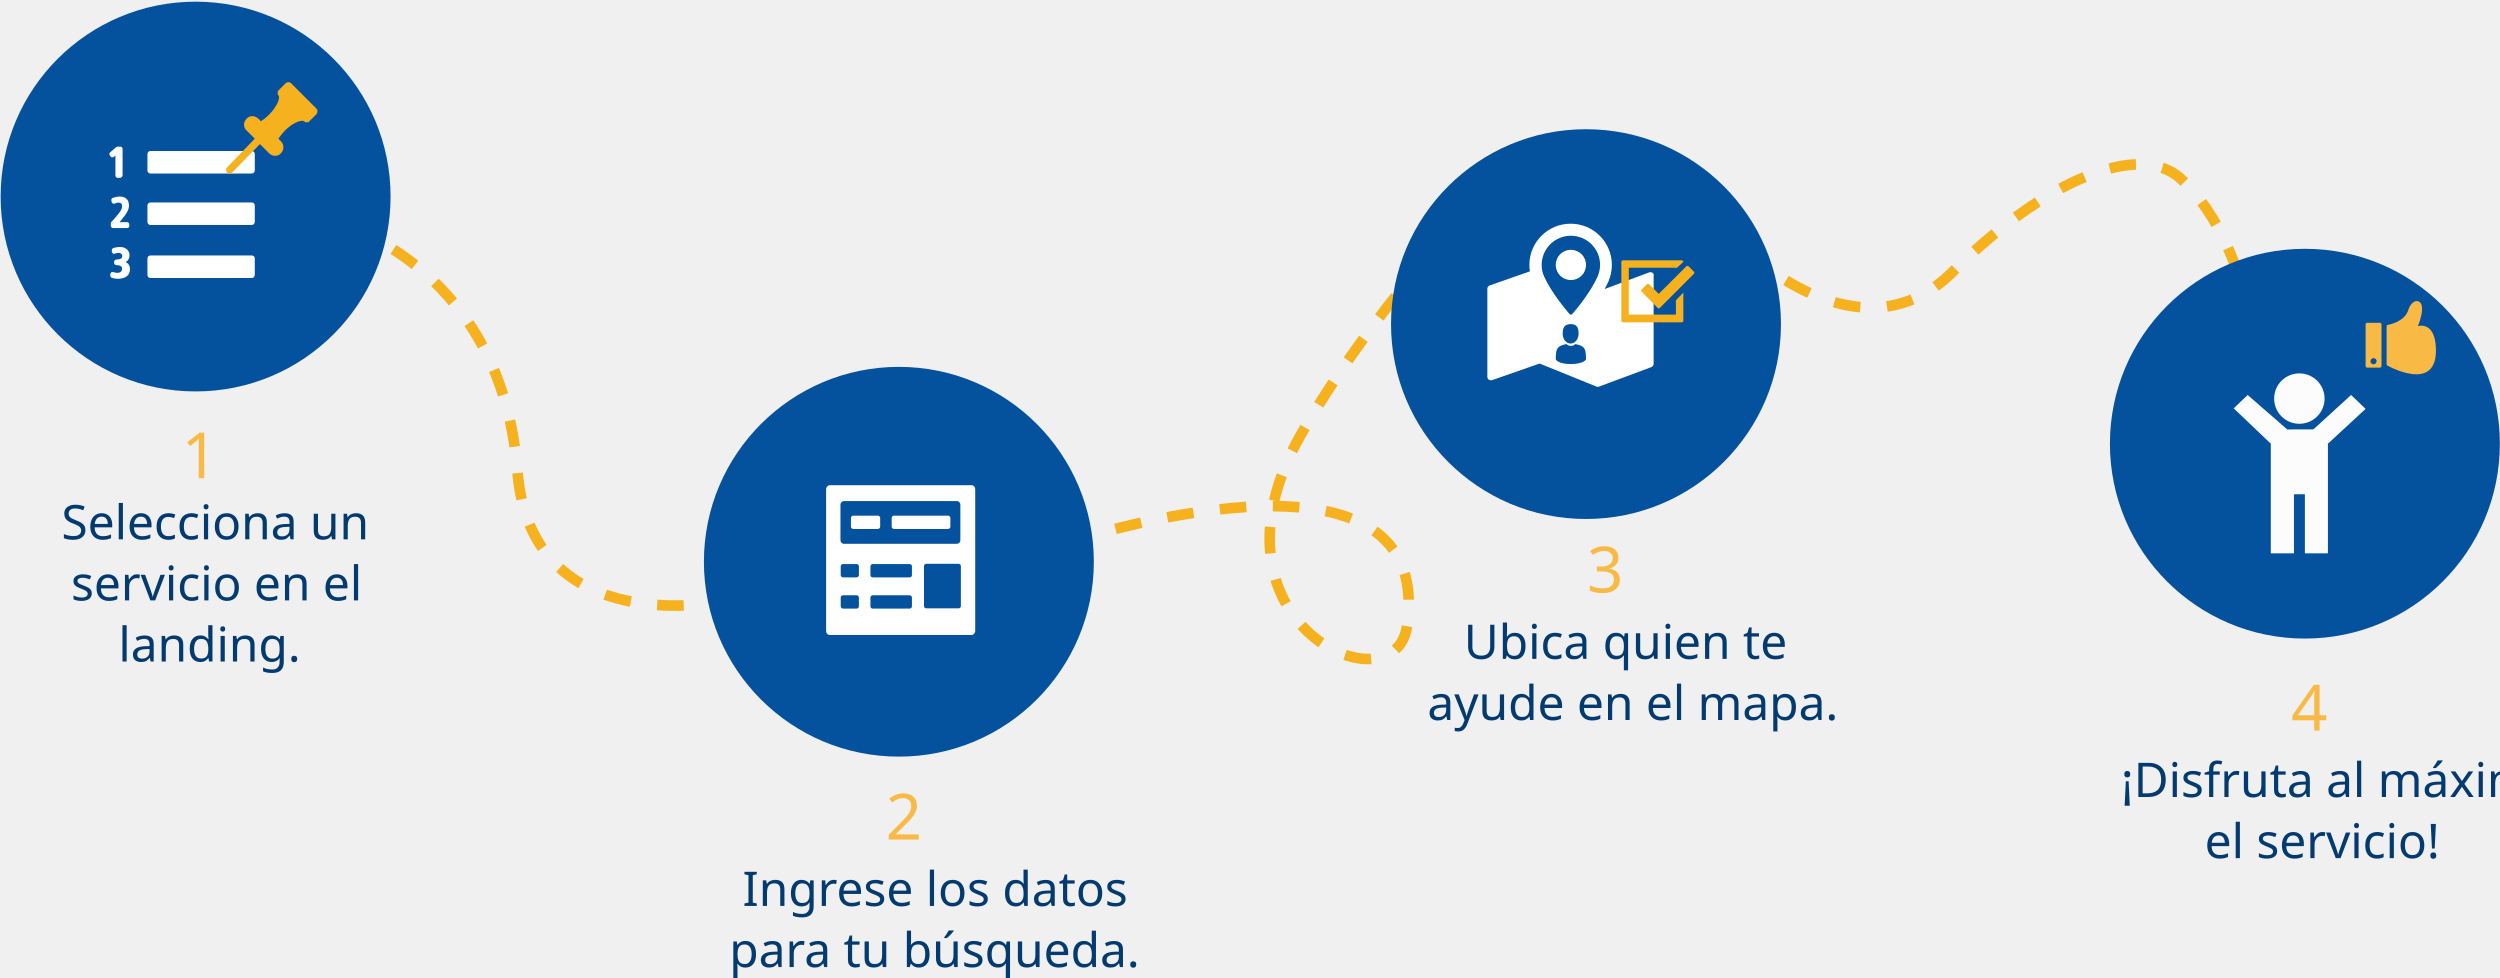
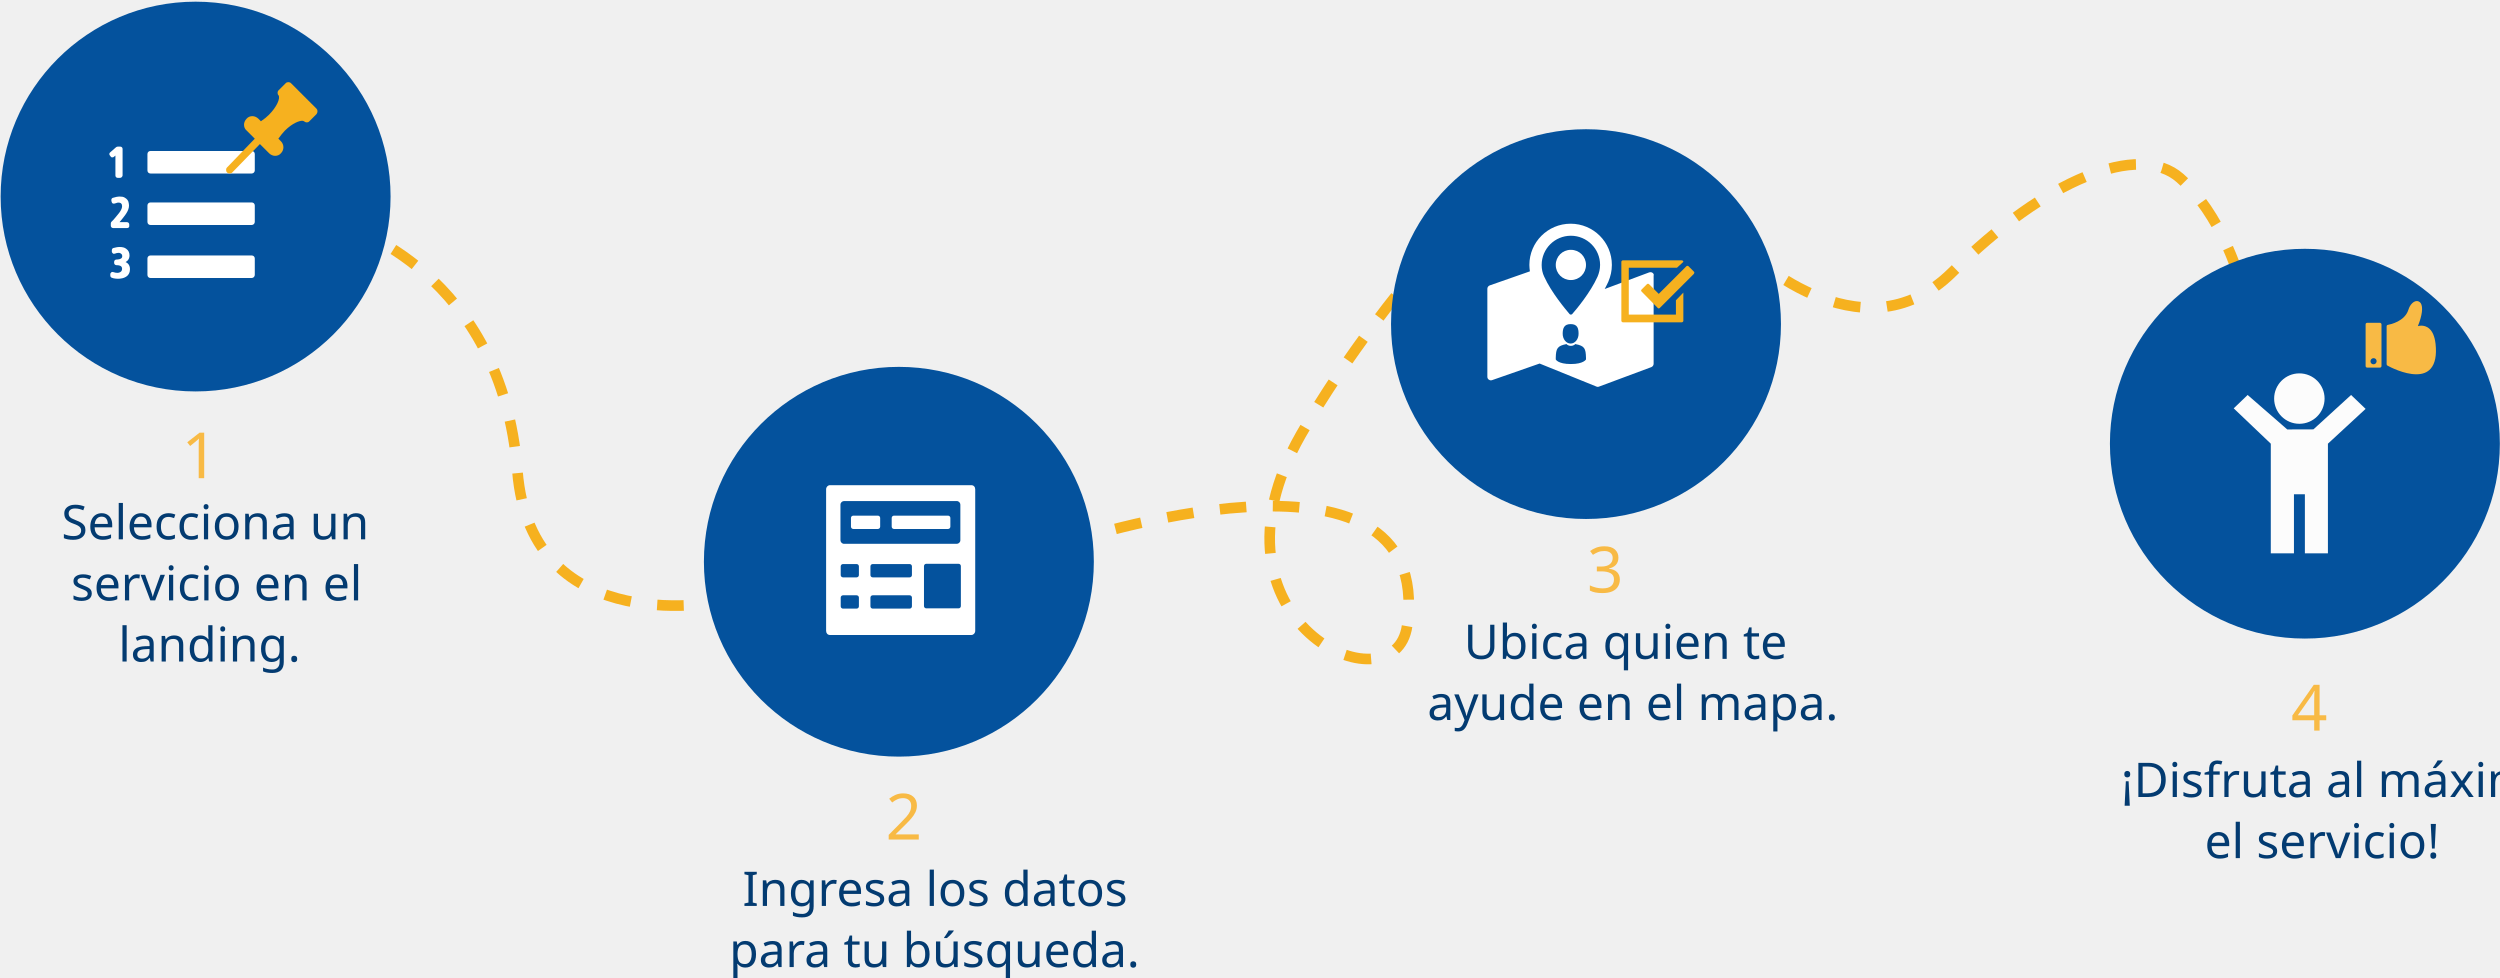
<svg xmlns="http://www.w3.org/2000/svg" width="941px" height="368px" viewBox="0 0 941 368" version="1.1">
  <defs />
  <g id="Page-1" stroke="none" stroke-width="1" fill="none" fill-rule="evenodd">
    <g id="servicios" transform="translate(-6, -1)">
      <g id="Group" transform="translate(6, 0)">
        <g id="Capa_1_1_">
          <g id="XMLID_60_" transform="translate(399.8246, 106.3077)" stroke="#F6B11F" stroke-width="4" stroke-dasharray="10,10">
            <path d="M0.806,99.291 C0.806,99.291 140.634,52.25 129.835,130.136 C125.3,163.007 49.601,128.98 89.815,58.324 C107.364,27.477 130.51,0.006 130.51,0.006" id="XMLID_61_" />
          </g>
          <g id="XMLID_54_" transform="translate(129.9044, 85.89859)" stroke="#F6B11F" stroke-width="4" stroke-dasharray="10,10">
            <path d="M0.231,0.267 C0.231,0.267 58.958,17.33 64.841,92.325 C69.952,157.39 143.241,141.291 143.241,141.291" id="XMLID_59_" />
          </g>
          <g id="XMLID_23_" transform="translate(655.5263, 62.66251)" stroke="#F6B11F" stroke-width="4" stroke-dasharray="10,10">
            <path d="M0.846,31.793 C0.846,31.793 44.529,75.46 79.44,40.663 C114.347,5.769 149.643,-8.304 165.07,5.385 C180.501,19.072 187.154,42.496 187.154,42.496" id="XMLID_24_" />
          </g>
          <g id="XMLID_28_" transform="translate(793.4503, 93.91512)" fill="#04529D">
            <ellipse id="XMLID_29_" cx="74.109" cy="74.089" rx="73.385" ry="73.355" />
          </g>
          <g id="XMLID_34_" transform="translate(264.7289, 138.8382)" fill="#04529D">
            <ellipse id="XMLID_35_" cx="73.606" cy="73.604" rx="73.385" ry="73.355" />
          </g>
          <g id="XMLID_55_" transform="translate(0, 0.970822)" fill="#04529D">
            <ellipse id="XMLID_56_" cx="73.625" cy="74.013" rx="73.385" ry="73.355" />
          </g>
          <g id="XMLID_57_" transform="translate(523.5301, 48.99204)" fill="#04529D">
            <ellipse id="XMLID_58_" cx="73.439" cy="73.998" rx="73.385" ry="73.355" />
          </g>
          <g id="XMLID_14_" transform="translate(889.5322, 114.053)" fill="#F8BA45">
            <path d="M25.378,25.708 C24.121,27.155 22.291,27.829 19.976,27.829 C15.348,27.829 10.141,25.131 9.08,24.551 C8.889,24.455 8.791,24.263 8.791,23.973 L8.791,9.806 C8.791,9.514 8.982,9.226 9.273,9.226 C10.333,9.034 15.638,7.877 16.989,3.54 C17.567,1.611 18.917,0.262 20.171,0.262 C20.749,0.262 21.234,0.551 21.618,1.033 C22.584,2.479 22.196,5.66 20.558,9.71 C20.943,9.612 21.425,9.516 21.812,9.516 C23.546,9.516 26.537,10.385 27.211,16.36 C27.69,20.696 27.016,23.876 25.378,25.708 L25.378,25.708 Z M6.283,25.323 L1.461,25.323 C1.173,25.323 0.883,25.033 0.883,24.745 L0.883,9.033 C0.883,8.645 1.175,8.453 1.461,8.453 L6.283,8.453 C6.574,8.453 6.861,8.743 6.861,9.033 L6.861,24.745 C6.861,25.033 6.572,25.323 6.283,25.323 L6.283,25.323 Z M3.873,21.755 C3.197,21.755 2.714,22.335 2.714,22.912 C2.714,23.588 3.199,24.069 3.873,24.069 C4.547,24.069 5.029,23.492 5.029,22.912 C5.029,22.237 4.548,21.755 3.873,21.755 L3.873,21.755 Z" id="XMLID_15_" />
          </g>
          <g id="XMLID_32_" transform="translate(559.4444, 84.62069)" fill="#FFFFFF">
            <path d="M31.834,10.414 C28.653,10.414 26.144,12.921 26.144,16.101 C26.144,19.283 28.653,21.789 31.834,21.789 C35.019,21.789 37.525,19.283 37.525,16.101 C37.525,12.921 35.019,10.414 31.834,10.414 L31.834,10.414 Z" id="XMLID_30_" />
            <path d="M62.599,19.089 C62.211,18.798 61.827,18.798 61.342,18.896 L44.565,25.162 C45.047,24.198 45.527,23.331 45.915,22.463 C46.781,20.438 47.265,18.318 47.265,16.101 C47.265,7.524 40.322,0.582 31.736,0.582 C23.156,0.582 16.211,7.522 16.211,16.101 C16.211,16.872 16.309,17.742 16.405,18.513 L1.265,23.814 C0.78,24.008 0.395,24.489 0.395,25.067 L0.395,58.227 C0.395,58.612 0.589,59.096 0.973,59.288 C1.358,59.577 1.745,59.577 2.129,59.48 L20.066,53.214 L41.473,61.892 C41.667,61.988 41.765,61.988 41.955,61.988 C42.149,61.988 42.247,61.988 42.44,61.892 L62.111,54.566 C62.596,54.374 62.98,53.891 62.98,53.311 L62.98,20.152 C63.177,19.765 62.886,19.281 62.599,19.089 L62.599,19.089 Z M37.525,51.669 C37.525,51.669 36.655,53.404 31.834,53.404 C26.915,53.404 26.144,51.669 26.144,51.669 L26.144,51.284 C26.144,51.284 26.144,51.284 26.144,50.994 C26.241,47.524 26.725,46.56 30.196,45.885 C30.196,45.885 30.678,46.56 31.834,46.56 C32.99,46.56 33.475,45.885 33.475,45.885 C37.044,46.56 37.429,47.524 37.525,51.09 L37.525,51.38 L37.525,51.669 L37.525,51.669 Z M28.75,42.031 C28.75,40.006 29.232,38.369 31.738,38.369 C34.345,38.369 34.729,40.008 34.729,42.031 C34.729,44.057 33.379,45.693 31.738,45.693 C30.1,45.693 28.75,44.056 28.75,42.031 L28.75,42.031 Z M41.865,20.536 C39.166,26.511 33.86,32.874 32.316,34.608 C32.222,34.705 32.028,34.801 31.834,34.801 C31.64,34.801 31.45,34.704 31.352,34.608 C29.809,32.777 24.506,26.511 21.806,20.536 C21.13,19.187 20.84,17.644 20.84,16.101 C20.84,10.029 25.759,5.112 31.834,5.112 C37.909,5.112 42.828,10.029 42.828,16.101 C42.828,17.644 42.443,19.187 41.865,20.536 L41.865,20.536 Z" id="XMLID_33_" />
          </g>
          <g id="XMLID_19_" transform="translate(610.0351, 98.56233)" fill="#F6B11F">
            <path d="M27.532,5.532 L14.708,18.353 C14.61,18.449 14.416,18.545 14.32,18.545 C14.224,18.545 14.032,18.448 13.936,18.353 L7.861,12.185 C7.764,12.087 7.668,11.894 7.668,11.798 C7.668,11.702 7.765,11.51 7.861,11.414 L9.887,9.389 C10.077,9.195 10.465,9.195 10.655,9.389 L14.32,13.051 L24.736,2.64 C24.93,2.448 25.314,2.448 25.508,2.64 L27.533,4.664 C27.631,4.762 27.727,4.954 27.727,5.05 C27.629,5.245 27.629,5.437 27.532,5.532 L27.532,5.532 Z M3.039,3.124 L3.039,20.86 L20.781,20.86 L20.781,20.86 L20.781,15.463 L23.578,12.571 L23.578,23.176 C23.578,23.464 23.287,23.753 23,23.753 L0.819,23.753 C0.528,23.753 0.241,23.462 0.241,23.176 L0.241,1.004 C0.241,0.713 0.53,0.426 0.819,0.426 L23,0.426 C23.289,0.426 23.578,0.714 23.578,1.004 L21.165,3.222 L3.039,3.222 L3.039,3.124 L3.039,3.124 Z" id="XMLID_20_" />
          </g>
          <path d="M365.626,240.011 L312.395,240.011 C311.527,240.011 310.947,239.336 310.947,238.47 L310.947,185.163 C310.947,184.296 311.623,183.622 312.395,183.622 L365.626,183.622 C366.493,183.622 367.073,184.297 367.073,185.163 L367.073,238.47 C367.071,239.336 366.397,240.011 365.626,240.011 L365.626,240.011 Z M327.631,229.214 C327.631,229.697 328.017,230.083 328.499,230.083 L342.385,230.083 C342.867,230.083 343.252,229.697 343.252,229.214 L343.252,225.938 C343.252,225.455 342.867,225.069 342.385,225.069 L328.499,225.069 C328.016,225.069 327.631,225.455 327.631,225.938 L327.631,229.214 L327.631,229.214 Z M327.631,217.455 C327.631,217.937 328.017,218.323 328.499,218.323 L342.385,218.323 C342.867,218.323 343.252,217.937 343.252,217.455 L343.252,214.177 C343.252,213.696 342.867,213.31 342.385,213.31 L328.499,213.31 C328.016,213.31 327.631,213.696 327.631,214.177 L327.631,217.455 L327.631,217.455 Z M316.444,229.214 C316.444,229.697 316.83,230.083 317.312,230.083 L322.423,230.083 C322.905,230.083 323.291,229.697 323.291,229.214 L323.291,225.938 C323.291,225.455 322.905,225.069 322.423,225.069 L317.312,225.069 C316.828,225.069 316.444,225.455 316.444,225.938 L316.444,229.214 L316.444,229.214 Z M316.444,217.455 C316.444,217.937 316.83,218.323 317.312,218.323 L322.423,218.323 C322.905,218.323 323.291,217.937 323.291,217.455 L323.291,214.177 C323.291,213.696 322.905,213.31 322.423,213.31 L317.312,213.31 C316.828,213.31 316.444,213.696 316.444,214.177 L316.444,217.455 L316.444,217.455 Z M361.479,190.947 C361.479,190.272 360.901,189.597 360.129,189.597 L317.698,189.597 C317.022,189.597 316.348,190.176 316.348,190.947 L316.348,204.345 C316.348,205.021 316.928,205.695 317.698,205.695 L360.129,205.695 C360.804,205.695 361.479,205.115 361.479,204.345 L361.479,190.947 L361.479,190.947 Z M361.671,214.08 C361.671,213.598 361.285,213.212 360.803,213.212 L348.653,213.212 C348.17,213.212 347.785,213.598 347.785,214.08 L347.785,229.118 C347.785,229.6 348.171,229.986 348.653,229.986 L360.803,229.986 C361.285,229.986 361.671,229.6 361.671,229.118 L361.671,214.08 L361.671,214.08 Z M356.85,200.104 L336.502,200.104 C336.02,200.104 335.634,199.718 335.634,199.235 L335.634,195.959 C335.634,195.475 336.02,195.091 336.502,195.091 L356.85,195.091 C357.332,195.091 357.717,195.475 357.717,195.959 L357.717,199.235 C357.717,199.718 357.332,200.104 356.85,200.104 L356.85,200.104 Z M330.427,200.104 L321.169,200.104 C320.687,200.104 320.301,199.718 320.301,199.235 L320.301,195.959 C320.301,195.475 320.687,195.091 321.169,195.091 L330.427,195.091 C330.911,195.091 331.295,195.475 331.295,195.959 L331.295,199.235 C331.295,199.718 330.909,200.104 330.427,200.104 L330.427,200.104 Z" id="XMLID_36_" fill="#FFFFFF" />
          <g id="XMLID_31_" transform="translate(40.2924, 55.18833)" fill="#FFFFFF">
            <path d="M54.452,50.449 L16.36,50.449 C15.685,50.449 15.203,49.967 15.203,49.293 L15.203,43.125 C15.203,42.449 15.685,41.967 16.36,41.967 L54.452,41.967 C55.128,41.967 55.61,42.451 55.61,43.125 L55.61,49.293 C55.608,49.871 55.126,50.449 54.452,50.449 L54.452,50.449 Z M54.452,30.497 L16.36,30.497 C15.685,30.497 15.203,30.015 15.203,29.341 L15.203,23.173 C15.203,22.497 15.685,22.014 16.36,22.014 L54.452,22.014 C55.128,22.014 55.61,22.499 55.61,23.173 L55.61,29.341 C55.608,29.917 55.126,30.497 54.452,30.497 L54.452,30.497 Z M54.452,11.121 L16.36,11.121 C15.685,11.121 15.203,10.639 15.203,9.965 L15.203,3.797 C15.203,3.121 15.685,2.64 16.36,2.64 L54.452,2.64 C55.128,2.64 55.61,3.123 55.61,3.797 L55.61,9.965 C55.608,10.543 55.126,11.121 54.452,11.121 L54.452,11.121 Z M4.017,50.74 C3.437,50.74 2.859,50.642 2.377,50.546 C2.087,50.449 1.991,50.449 1.799,50.353 C1.413,50.255 1.22,49.871 1.22,49.485 L1.22,49.002 C1.22,48.712 1.413,48.52 1.605,48.326 C1.799,48.134 2.087,48.134 2.377,48.229 C3.439,48.616 4.403,48.616 4.981,48.229 C5.463,47.941 5.656,47.553 5.656,46.976 C5.656,46.494 5.463,46.108 5.078,45.916 C4.885,45.818 4.499,45.625 3.535,45.625 C3.051,45.625 2.667,45.241 2.667,44.756 L2.667,44.372 C2.667,43.888 3.053,43.503 3.535,43.503 C4.113,43.503 5.174,43.405 5.56,42.827 C5.754,42.538 5.754,42.056 5.656,41.768 C5.463,41.38 5.078,41.092 4.596,40.996 L4.211,40.996 C3.825,40.996 3.439,41.094 2.957,41.286 C2.667,41.382 2.377,41.382 2.185,41.188 C1.993,40.996 1.799,40.803 1.799,40.513 L1.799,40.03 C1.799,39.645 1.993,39.258 2.377,39.162 C3.149,38.97 3.921,38.776 4.693,38.776 C5.754,38.776 6.622,38.97 7.2,39.452 C8.068,40.03 8.454,40.899 8.454,41.958 C8.454,42.248 8.454,43.403 7.392,44.175 C7.198,44.272 7.102,44.369 7.006,44.466 C7.584,44.754 8.26,45.141 8.55,46.297 C8.742,47.262 8.646,48.611 7.682,49.573 C6.524,50.642 4.885,50.74 4.017,50.74 L4.017,50.74 Z M7.586,31.652 L2.283,31.652 C1.801,31.652 1.415,31.268 1.415,30.785 L1.415,29.917 C1.415,29.626 1.511,29.434 1.705,29.242 C1.898,29.048 2.091,28.856 2.476,28.47 L3.922,26.735 C5.852,24.519 5.756,23.458 5.562,22.782 C5.368,22.398 5.176,22.204 4.694,22.107 C4.114,22.009 3.73,22.107 2.958,22.398 C2.669,22.496 2.379,22.496 2.187,22.398 C1.897,22.3 1.801,22.011 1.705,21.723 L1.609,21.143 C1.609,20.758 1.802,20.373 2.187,20.276 C3.054,19.985 4.02,19.792 4.79,19.792 C5.562,19.792 6.141,19.89 6.623,20.178 C7.491,20.66 8.069,21.334 8.167,22.299 C8.649,24.42 7.299,26.251 5.66,28.274 C5.274,28.757 4.888,29.143 4.696,29.431 L7.493,29.431 C7.975,29.431 8.361,29.817 8.361,30.298 L8.361,30.782 C8.454,31.268 8.068,31.652 7.586,31.652 L7.586,31.652 Z M4.885,12.76 L4.017,12.76 C3.535,12.76 3.149,12.372 3.149,11.891 L3.149,4.371 L2.569,4.853 C2.376,5.047 2.184,5.047 1.894,5.047 C1.604,5.047 1.412,4.853 1.316,4.661 L1.026,4.275 C0.736,3.891 0.832,3.406 1.22,3.12 L3.437,1.191 C3.631,1.095 3.823,0.999 4.017,0.999 L4.981,0.999 C5.463,0.999 5.849,1.383 5.849,1.867 L5.849,11.892 C5.753,12.372 5.367,12.76 4.885,12.76 L4.885,12.76 Z" id="XMLID_46_" />
          </g>
          <path d="M109.498,32.282 C109.014,31.799 108.05,31.799 107.568,32.282 L104.867,34.981 C104.577,35.27 104.481,35.56 104.481,35.944 C104.481,36.331 104.577,36.62 104.867,36.909 C105.543,38.066 104.191,41.247 101.204,44.235 C100.336,45.104 99.468,45.778 98.6,46.356 L98.214,46.647 L97.25,45.682 C96.671,45.104 95.803,44.718 95.033,44.718 C94.165,44.718 93.393,45.008 92.814,45.682 C92.235,46.259 91.85,47.129 91.85,47.9 C91.85,48.767 92.139,49.539 92.814,50.118 L95.899,53.201 L85.485,63.998 C85.195,64.288 85.099,64.577 85.099,64.961 C85.099,65.347 85.197,65.637 85.485,65.926 C85.775,66.215 86.065,66.311 86.449,66.311 C86.835,66.311 87.125,66.213 87.414,65.926 L97.828,55.226 L101.3,58.695 C101.879,59.275 102.747,59.66 103.517,59.66 C104.385,59.66 105.157,59.369 105.735,58.695 C106.989,57.442 106.989,55.419 105.735,54.166 L104.771,53.201 L105.061,52.817 C105.64,51.948 106.411,51.08 107.182,50.213 C110.172,47.225 112.775,46.453 113.739,46.453 C114.029,46.453 114.221,46.551 114.415,46.647 C115.091,47.225 115.958,47.225 116.44,46.647 L119.142,43.947 C119.623,43.271 119.623,42.404 119.142,41.922 L109.498,32.282 Z" id="XMLID_53_" fill="#F6B11F" />
          <polygon id="Shape" fill="#FCFCFC" points="846.009 149.671 840.766 154.705 854.726 168.004 854.726 209.268 863.443 209.268 863.443 187.042 867.559 187.042 867.559 209.268 876.228 209.268 876.228 168.004 890.414 154.899 884.945 149.671 870.775 162.613 860.925 162.644" />
          <ellipse id="Oval" fill="#FCFCFC" cx="865.479" cy="151.026" rx="9.492" ry="9.488" />
        </g>
        <text id="Selecciona-un-servic" font-family="SourceSansPro-Light, Source Sans Pro" font-size="18" font-weight="300" fill="#033B71">
          <tspan x="23.123" y="204">Selecciona un</tspan>
          <tspan x="26.732" y="227">servicio en el </tspan>
          <tspan x="44.561" y="250">landing.</tspan>
        </text>
        <text id="1" font-family="SourceSansPro-Semibold, Source Sans Pro" font-size="24" font-weight="500" fill="#F8BA45">
          <tspan x="68.344" y="181">1</tspan>
        </text>
        <text id="Ingrese-los-datos-pa" font-family="SourceSansPro-Light, Source Sans Pro" font-size="18" font-weight="300" fill="#033B71">
-           <tspan x="279.489" y="342">Ingrese los datos</tspan>
+           <tspan x="279.489" y="342">Ingresa los datos</tspan>
          <tspan x="274.494" y="365">para tu búsqueda.</tspan>
        </text>
        <text id="2" font-family="SourceSansPro-Semibold, Source Sans Pro" font-size="24" font-weight="500" fill="#F8BA45">
          <tspan x="333.344" y="317">2</tspan>
        </text>
        <text id="Ubica-quien-te-ayude" font-family="SourceSansPro-Light, Source Sans Pro" font-size="18" font-weight="300" fill="#033B71">
          <tspan x="550.976" y="249">Ubica quien te </tspan>
          <tspan x="537.26" y="272">ayude en el mapa.</tspan>
        </text>
        <text id="3" font-family="SourceSansPro-Semibold, Source Sans Pro" font-size="24" font-weight="500" fill="#F8BA45">
          <tspan x="597.344" y="224">3</tspan>
        </text>
        <text id="¡Disfruta-al-máximo" font-family="SourceSansPro-Light, Source Sans Pro" font-size="18" font-weight="300" fill="#033B71">
          <tspan x="798.291" y="301">¡Disfruta al máximo </tspan>
          <tspan x="829.836" y="324">el servicio!</tspan>
        </text>
        <text id="4" font-family="SourceSansPro-Semibold, Source Sans Pro" font-size="24" font-weight="500" fill="#F8BA45">
          <tspan x="862.344" y="276">4</tspan>
        </text>
      </g>
    </g>
  </g>
</svg>
